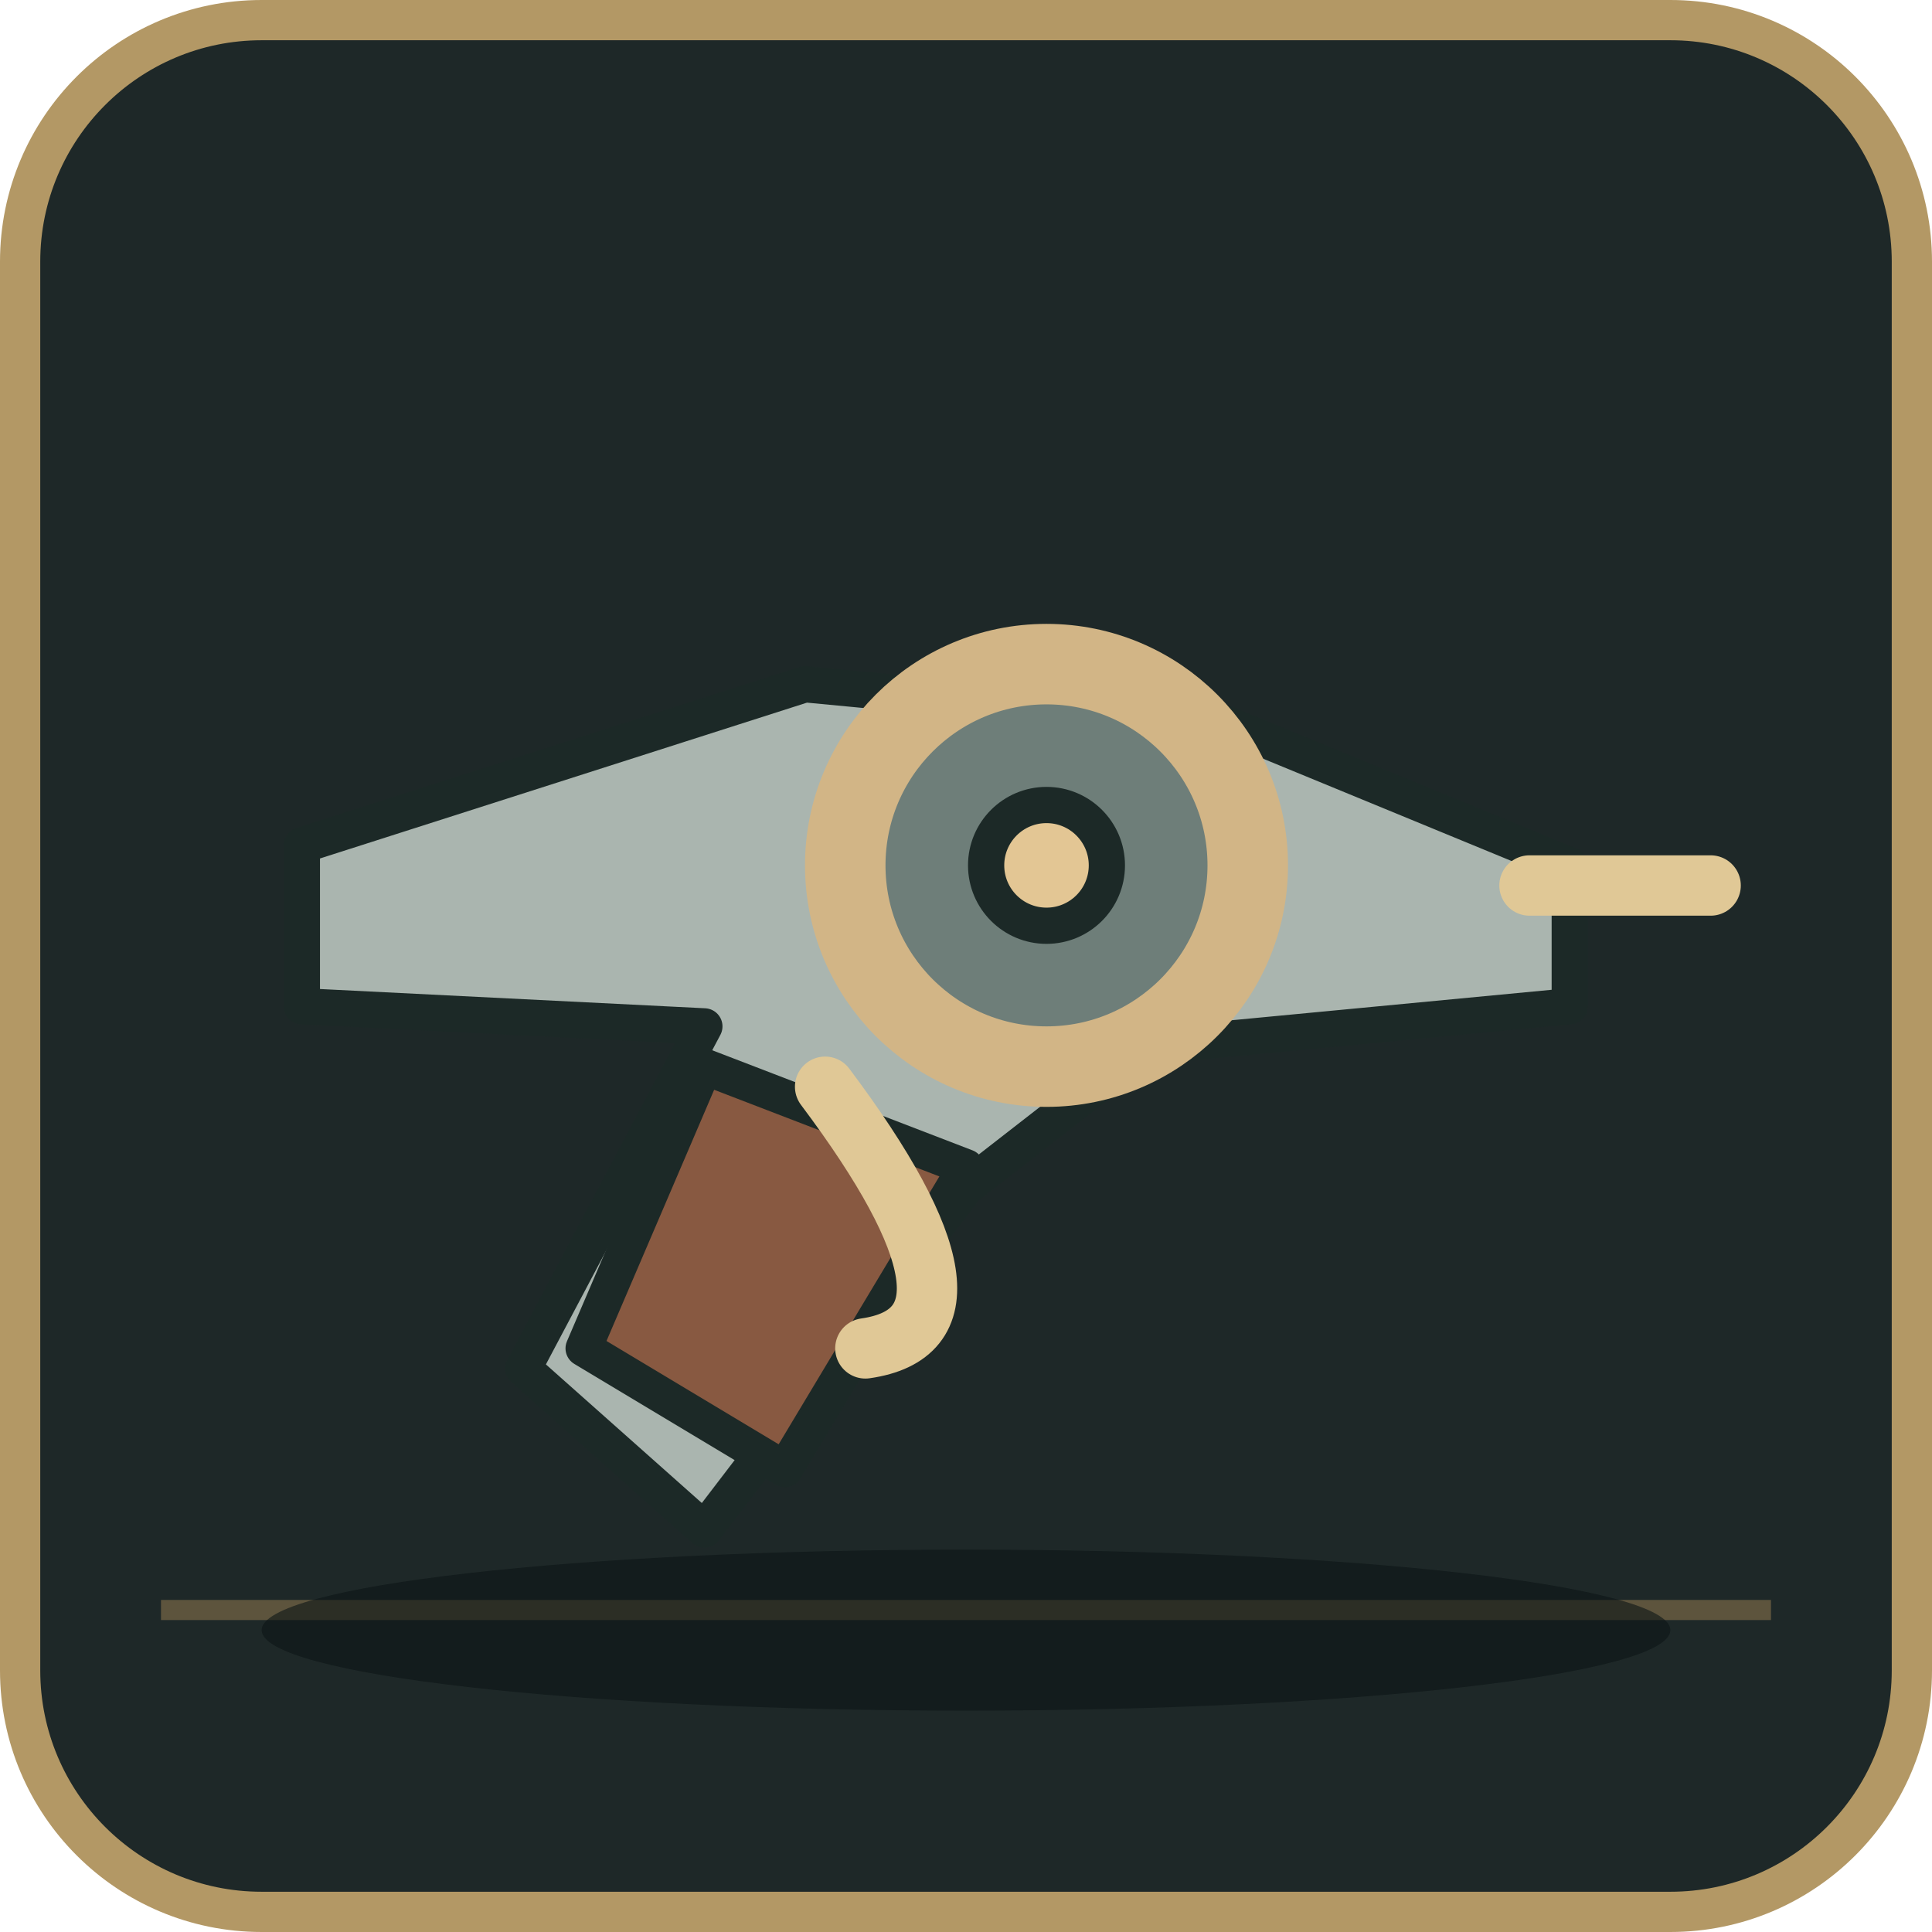
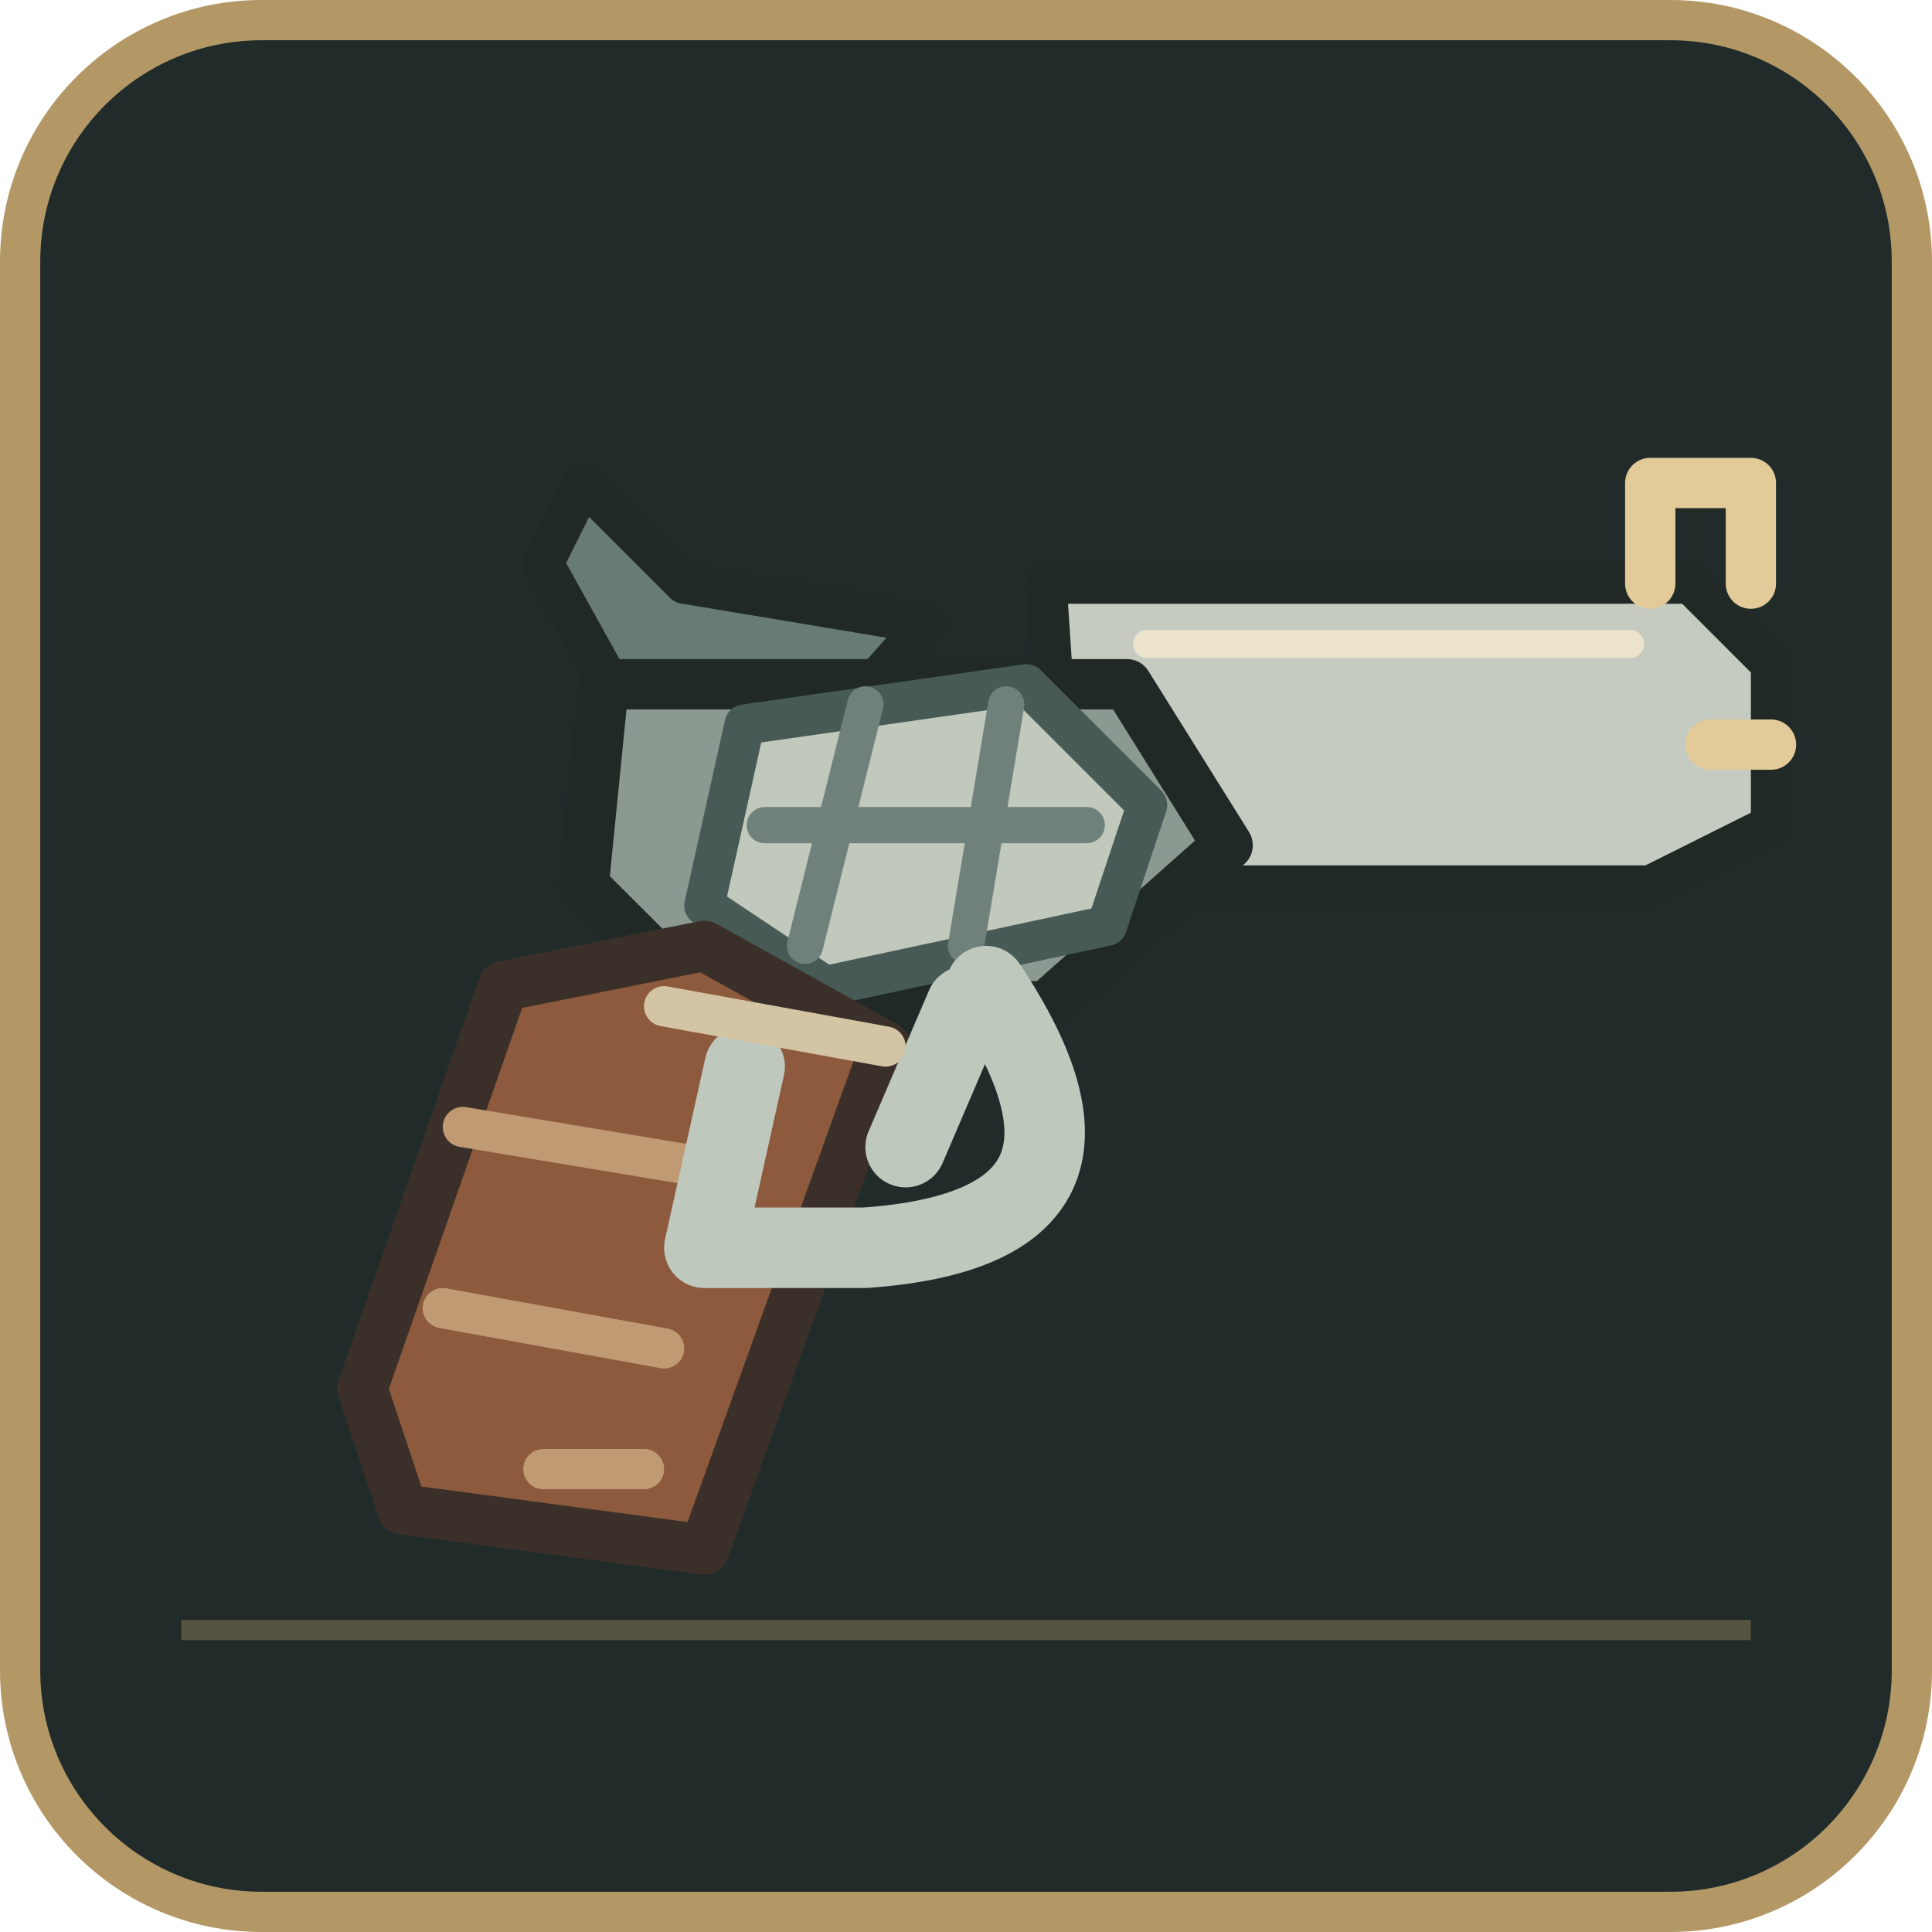
<svg xmlns="http://www.w3.org/2000/svg" viewBox="0 0 96 96" width="96" height="96">
-   <rect x="1" y="1" width="94" height="94" rx="12" fill="#1e2828" stroke="#b39865" stroke-width="2" />
-   <path d="M8 80H88" stroke="#786746" opacity=".7" />
-   <ellipse cx="48" cy="81" rx="35" ry="4" fill="#0b1415" opacity=".6" />
-   <g stroke="#1c2927" stroke-linecap="round" stroke-linejoin="round" stroke-width="1.8">
-     <path d="M15 42L40 34 61 36 78 43 78 50 57 52 48 59 35 76 26 68 35 51 15 50Z" fill="#aab5af" />
-     <circle cx="52" cy="43" r="10" fill="#6e7e79" stroke="#d2b586" stroke-width="4" />
-     <circle cx="52" cy="43" r="3" fill="#e3c694" />
-     <path d="M35 53L48 58 39 73 29 67Z" fill="#885941" />
-     <path d="M41 54Q50 66 43 67M76 44H85" stroke="#e0c896" fill="none" stroke-width="3" />
+   <rect x="1" y="1" width="94" height="94" rx="12" fill="#202b2a" stroke="#b39865" stroke-width="2" />
+   <path d="M9 81H87" stroke="#74684d" stroke-width="1" opacity=".65" />
+   <g stroke="#202926" stroke-linejoin="round" stroke-linecap="round">
+     <path d="M52 29H84L88 33V41L82 44H53Z" fill="#c5cbc1" stroke-width="2" />
+     <path d="M82 29V24H87V29M85 37H88" fill="none" stroke="#e2cb98" stroke-width="2.5" />
+     <path d="M46 31L34 29L29 24L27 28L32 37L38 40Z" fill="#697b75" stroke-width="2" />
+     <path d="M30 34H56L61 42L52 50H35L29 44Z" fill="#8b9991" stroke-width="2.5" />
+     <path d="M37 36L51 34L57 40L55 46L41 49L35 45Z" fill="#c1c9bd" stroke="#475a55" stroke-width="2" />
+     <path d="M38 41H54M43 35L40 47M50 35L48 47" fill="none" stroke="#70817b" stroke-width="1.8" />
+     <path d="M35 47L44 52L35 77L20 75L18 69L25 49Z" fill="#8d5a3d" stroke="#3a3029" stroke-width="2.5" />
+     <path d="M23 56L35 58M22 65L33 67M27 73L32 73" stroke="#c09a73" stroke-width="2" />
+     <path d="M49 49Q57 61 43 62H35L37 53M48 50L45 57" fill="none" stroke="#bec8bd" stroke-width="4" />
+     <path d="M33 50L44 52" stroke="#d3c4a3" stroke-width="2" />
+     <path d="M57 32H81" stroke="#f3e7ce" stroke-width="1.4" opacity=".85" />
  </g>
</svg>
